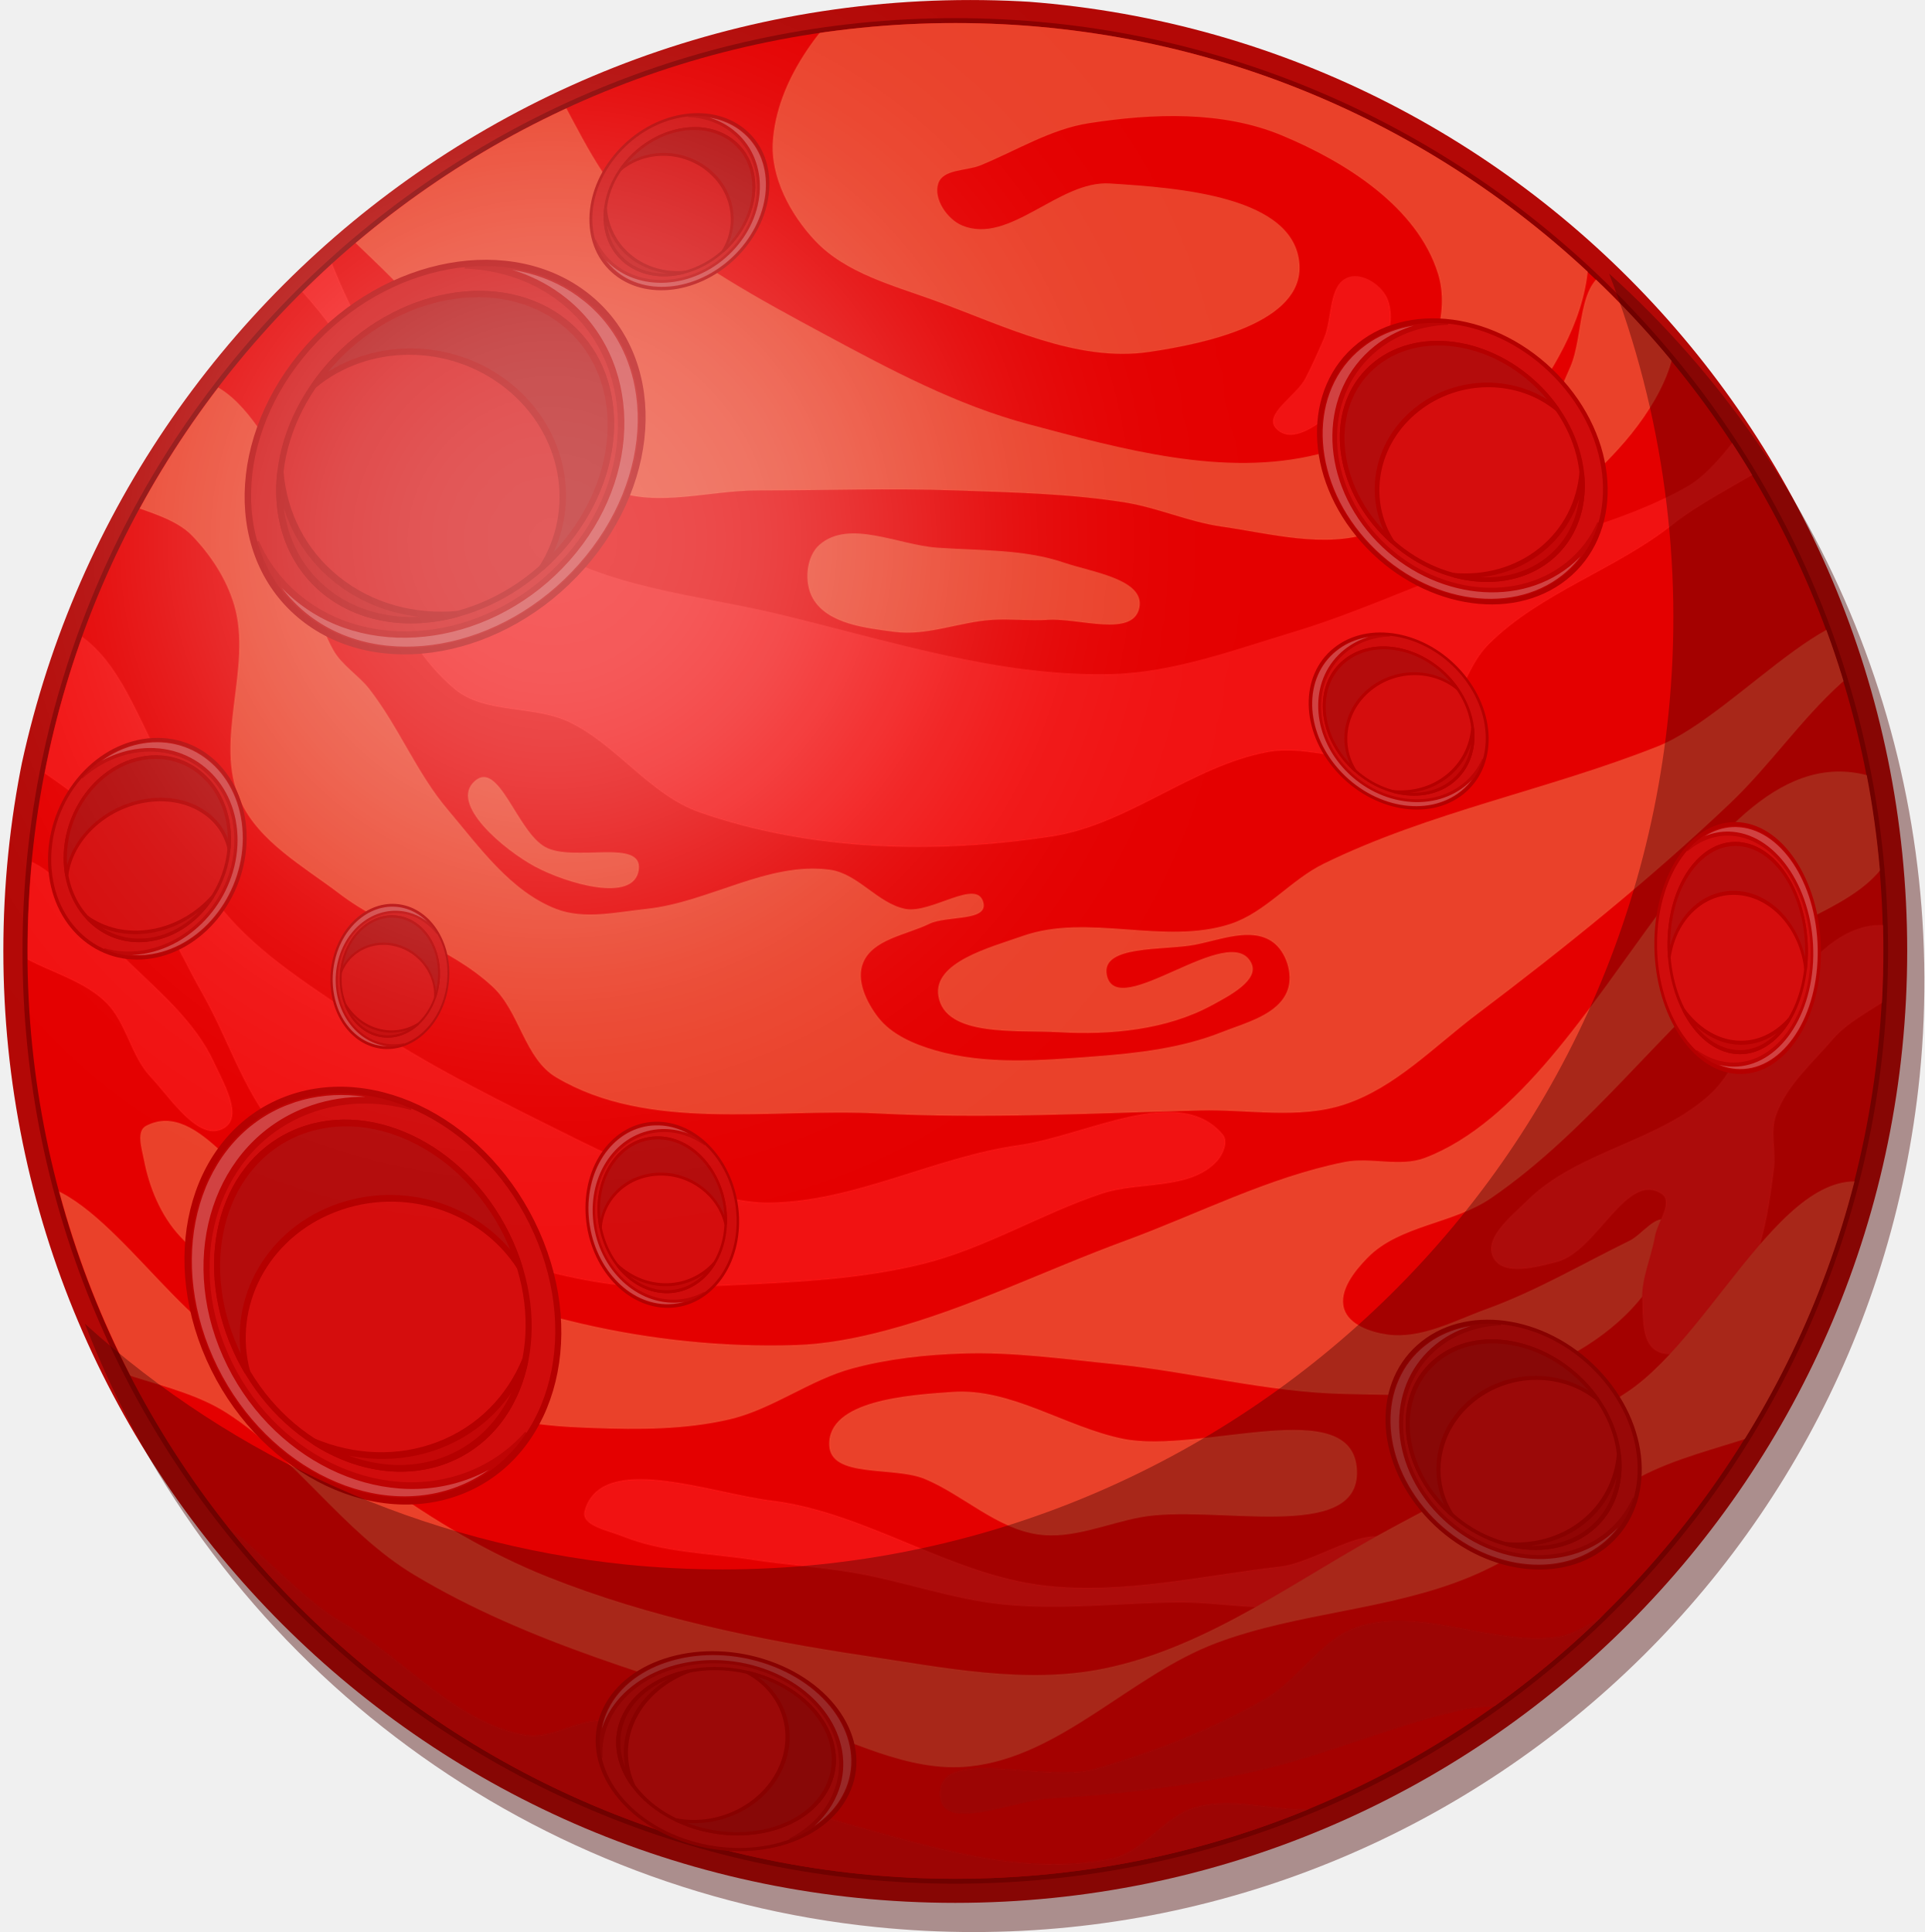
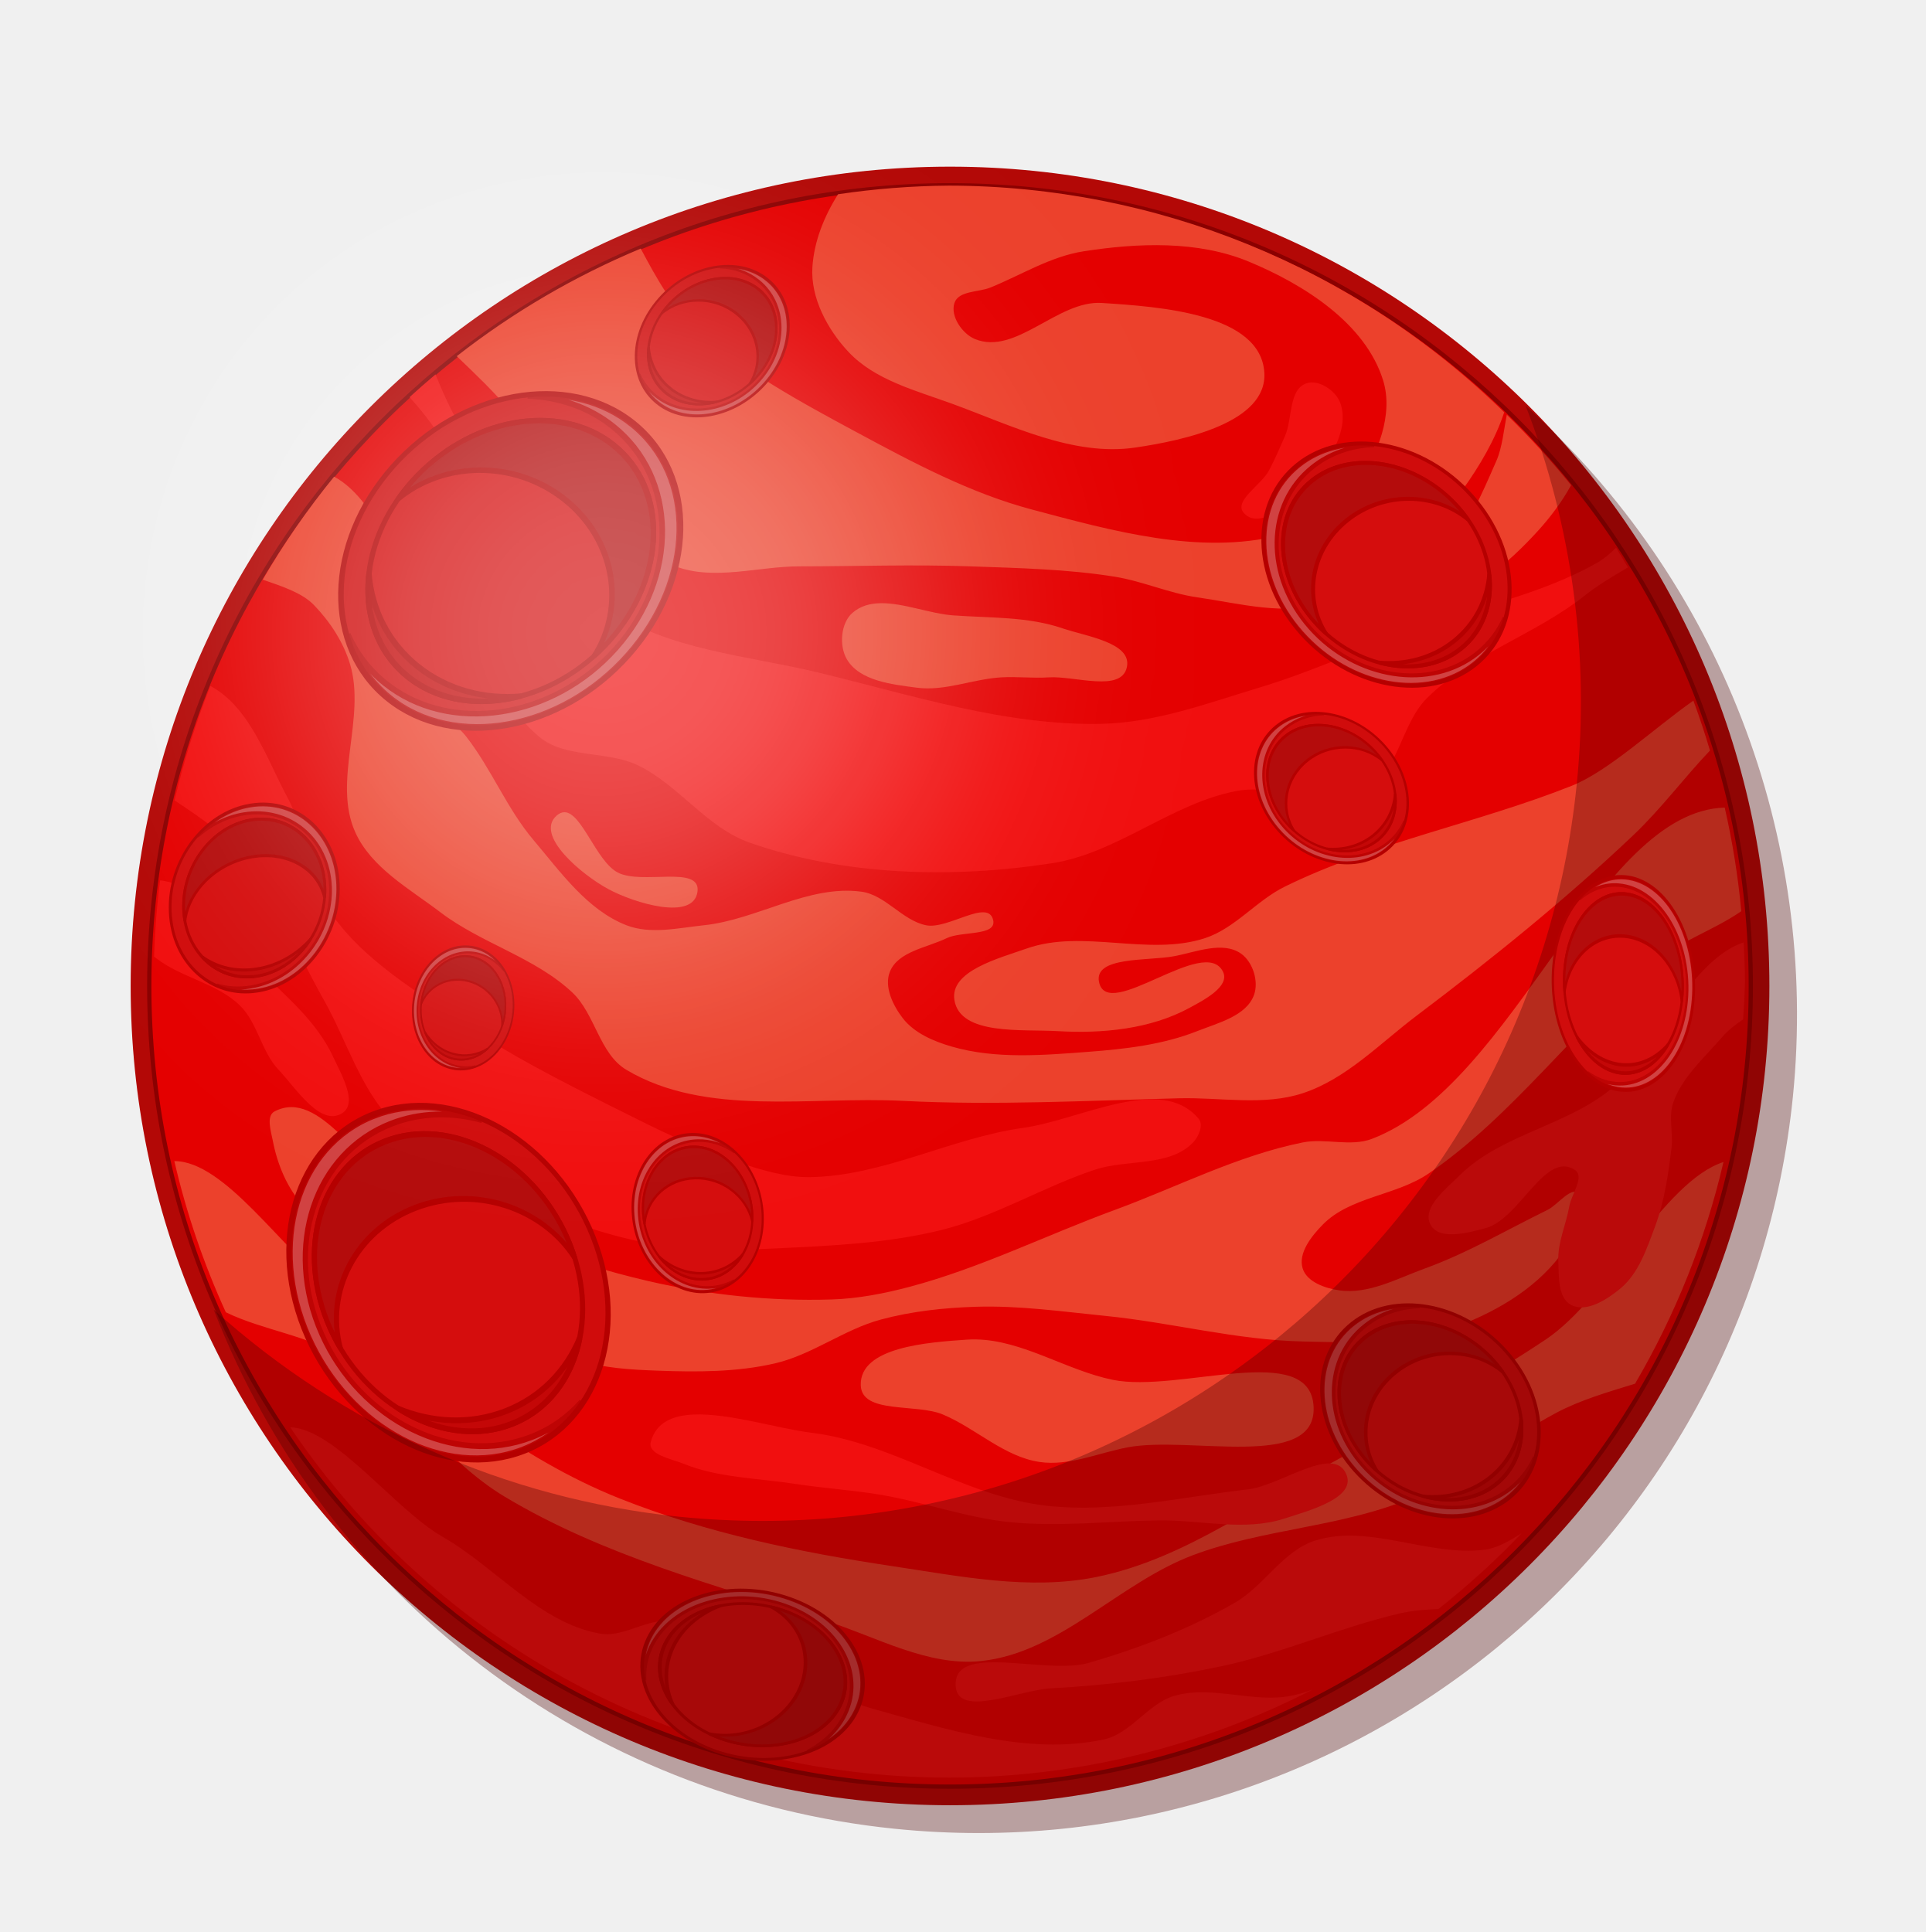
- <svg xmlns="http://www.w3.org/2000/svg" width="336.77mm" height="338.06mm" version="1.1" viewBox="0 0 336.774 338.061">
+ <svg xmlns="http://www.w3.org/2000/svg" width="379.66mm" height="380.97mm" version="1.1" viewBox="0 0 379.659 380.973">
  <defs>
-     <clipPath id="e">
-       <circle cx="-19372" cy="3462.9" r="2207.3" fill="#b20604" fill-opacity=".988" />
-     </clipPath>
-     <pattern id="h" width="945.98" height="981.071" patternTransform="translate(-1741.6 -219.77)" patternUnits="userSpaceOnUse">
-       <path d="m489.64 165.03c22.475 9.151 45.782-21.535 70-20 32.574 2.064 88.032 5.992 90 38.571 1.66 27.474-44.194 37.444-71.429 41.429-34.399 5.033-68.763-12.387-101.43-24.286-20.01-7.289-42.562-13.05-57.143-28.571-11.688-12.441-21.163-30.113-20-47.143 1.964-28.761 22.346-55.585 44.286-74.286 34.321-29.255 80.721-46.94 125.71-50 51.391-3.495 109.98 4.707 150 37.143 39.873 32.321 64.884 87.294 67.143 138.57 1.121 25.446-12.333 50.706-27.143 71.429-19.073 26.687-44.645 52.338-75.714 62.857-22.57 7.641-47.842 0.526-71.429-2.857-15.548-2.23-30.203-8.955-45.714-11.429-26.401-4.21-53.282-4.761-80-5.714-31.409-1.12-62.857 0-94.286 0-22.857 0-47.192 8.084-68.571 0-20.196-7.636-32.835-28.073-48.571-42.857-14.724-13.833-30.14-27.159-42.857-42.857-28.601-35.304-87.898-70.937-74.286-114.29 9.855-31.384 59.571-45.339 91.429-37.143 43.935 11.303 51.946 75.42 85.714 105.71 26.153 23.463 57.641 40.476 88.571 57.143 31.157 16.788 62.937 33.771 97.143 42.857 44.421 11.8 92.522 25.305 137.14 14.286 16.669-4.116 32.967-14.537 42.857-28.571 11.31-16.049 20.103-38.39 14.286-57.143-9.795-31.576-43.75-53.043-74.286-65.714-28.204-11.703-61.255-10.405-91.429-5.714-18.175 2.826-34.402 13.043-51.429 20-6.714 2.743-17.695 1.694-20 8.571-2.44 7.28 4.317 17.104 11.429 20z" fill="#ea412a" />
-       <path d="m503.93 352.17c-15.577 0.954-30.998 7.761-46.469 5.714-13.81-1.827-31.65-3.713-38.724-15.713-4.384-7.436-3.434-20.067 3.098-25.711 14.069-12.157 37.217 0.097 55.763 1.428 20.225 1.452 41.224 0.58 60.41 7.142 13.112 4.485 38.45 7.859 35.626 21.426-2.972 14.276-28.82 4.759-43.371 5.714-8.759 0.574-17.571-0.537-26.332 0z" fill="#ea412a" />
-       <path d="m742.47 299.31c14.819 16.001 44.215-12.408 58.861-28.568 16.019-17.675 32.848-44.685 24.784-67.135-3.838-10.684-18.685-20.805-29.43-17.141-15.568 5.308-12.022 30.629-18.588 45.709-4.402 10.109-8.832 20.226-13.941 29.997-6.642 12.704-31.426 26.621-21.686 37.139z" fill="#ea412a" />
-       <path d="m123.75 98.429c43.575-24.277 55.981 82.637 86.2 122.32 24.638 32.357 43.583 71.755 77.448 94.275 33.208 22.083 75.837 25.006 114.62 34.282 52.051 12.448 104.49 29.844 158 28.568 29.664-0.708 58.334-11.428 86.742-19.998 28.515-8.602 55.712-21.087 83.644-31.425 34.374-12.722 71.445-19.547 103.31-37.66 27.905-15.862 53.281-84.839 74.621-60.861 25.079 28.18-51.735 55.279-81.221 78.807-27.17 21.679-62.731 32.38-87.415 56.852-14.603 14.478-15.961 41.695-34.077 51.423-20.925 11.236-47.913-4.403-71.253 0-35.958 6.784-66.064 34.442-102.23 39.995-55.245 8.483-114.53 7.035-167.29-11.427-23.702-8.295-39.279-32.072-61.959-42.852-17.089-8.123-40.07-3.597-54.518-15.815-27.988-23.669-39.229-63.406-47.749-99.058-4.176-17.473 4.569-36.83-1.078-53.885-8.47-25.581-33.758-42.314-46.939-65.817-12.004-21.403-50.291-55.784-28.855-67.727z" fill="#f11212" />
-       <path d="m935.36 360.75c-21.37-36.4-76.485 35.849-115.71 51.429-52.069 20.679-108.26 31.072-158.57 55.714-15.777 7.727-27.585 23.121-44.286 28.571-31.288 10.21-67.533-5.233-98.572 5.714-15.452 5.45-42.682 12.407-40 28.571 3.255 19.618 37.29 15.982 57.143 17.143 24.619 1.439 51.198-1.066 72.857-12.857 7.99-4.35 22.551-11.819 18.572-20-10.034-20.625-63.844 28.158-68.572 5.714-3.011-14.294 27.071-11.595 41.429-14.286 12.178-2.282 27.021-8.575 37.143-1.429 6.521 4.604 9.884 15.36 7.143 22.857-4.265 11.662-19.885 15.423-31.429 20-18.926 7.504-39.698 9.898-60 11.429-25.185 1.899-51.45 4.153-75.714-2.857-10.044-2.902-20.746-7.446-27.143-15.714-5.444-7.036-10.468-17.463-7.143-25.714 4.548-11.287 20.484-13.253 31.429-18.571 8.272-4.019 27.756-1.033 25.714-10-2.756-12.108-24.976 5.341-37.143 2.857-13.147-2.684-22.418-16.768-35.714-18.571-29.431-3.991-57.606 15.459-87.143 18.571-14.207 1.497-29.543 5.179-42.857 0-21.674-8.431-36.401-29.395-51.429-47.143-14.681-17.337-23.198-39.208-37.143-57.143-5.171-6.651-13.016-11.227-17.143-18.571-15.282-27.202-9.414-63.396-25.714-90-9.857-16.089-22.601-37.328-41.429-38.571-22.15-1.463-54.684 16.377-54.286 38.571 0.388 21.657 39.241 20.132 54.286 35.714 8.906 9.224 16.349 20.566 20 32.857 8.819 29.685-9.874 64.628 2.857 92.857 8.864 19.654 29.981 31.235 47.143 44.286 22.622 17.203 52.123 24.849 72.857 44.286 12.722 11.926 15.006 33.953 30 42.857 44.085 26.179 101.65 14.52 152.86 17.143 50.888 2.606 101.92-0.13 152.86-1.429 22.87-0.583 46.856 4.34 68.572-2.857 24.072-7.978 42.617-27.579 62.857-42.857 41.558-31.369 82.242-64.146 120-100 18.816-17.867 33.59-39.764 52.857-57.143 8.84-7.974 34.599-11.162 28.571-21.429z" fill="#ea412a" />
-       <path d="m258.21 428.6c11.574-10.051 20.082 24.148 33.572 31.429 13.365 7.213 46.302-4.339 44.286 10.714-2.182 16.29-34.815 6.363-49.286-1.429-14.598-7.86-41.089-29.843-28.572-40.714z" fill="#ea412a" />
-       <path d="m398.12 628.67c40.428-0.495 78.149-21.656 118.19-27.274 32.055-4.498 76.171-29.849 96.975-5.051 2.887 3.442 0.075 9.886-3.03 13.132-13.046 13.635-36.651 9.169-54.548 15.152-28.821 9.635-55.353 26.038-84.853 33.335-29.599 7.322-60.456 8.669-90.914 10.102-20.184 0.949-40.626 1.979-60.609-1.01-22.872-3.421-45.408-10.098-66.67-19.193-30.106-12.878-61.84-26.203-84.853-49.497-18.228-18.451-25.665-45.078-38.386-67.68-14.565-25.879-26.142-53.641-43.436-77.782-24.298-33.916-99.557-54.285-83.843-92.934 7.88-19.379 43.743-13.038 62.63-4.041 23.111 11.01 32.35 40.069 44.447 62.629 11.081 20.666 11.612 46.587 25.254 65.66 17.105 23.915 43.48 39.869 67.68 56.569 28.291 19.523 59.148 35.158 89.904 50.508 21.719 10.84 43.54 21.932 66.67 29.294 12.774 4.066 25.992 8.245 39.396 8.081z" fill="#f11212" />
-       <path d="m19.311 489.26c-1.32-8.938 3.303-22.279 12.122-24.244 25.973-5.785 43.476 31.026 62.63 49.497 14.959 14.425 31.696 28.61 40.406 47.477 4.432 9.6 13.982 25.655 5.051 31.315-12.07 7.649-25.562-13.838-35.355-24.244-9.419-10.008-11.37-25.764-21.213-35.355-12.743-12.416-32.458-15.296-46.467-26.264-6.564-5.139-15.955-9.935-17.173-18.183z" fill="#f11212" />
-       <path d="m102.14 592.3c25.203-13.118 47.157 32.069 72.731 44.447 42.959 20.792 87.841 38.788 134.35 49.497 32.977 7.594 67.192 11.145 101.02 10.102 14.662-0.453 29.26-3.299 43.437-7.071 38.922-10.357 75.327-28.547 113.14-42.426 34.594-12.699 67.919-30.1 104.05-37.376 12.561-2.53 26.421 2.564 38.386-2.02 88.096-33.754 134.49-217.17 220.21-177.79 10.102 4.641 5.932 23.367 1.01 33.335-11.75 23.796-44.142 29.622-64.65 46.467-44.182 36.29-78.1 84.851-125.26 117.18-17.887 12.261-43.408 12.797-58.589 28.284-6.223 6.348-13.741 15.752-11.112 24.244 2.323 7.502 12.432 10.985 20.203 12.122 16.162 2.364 32.122-6.555 47.477-12.122 23.504-8.521 45.218-21.347 67.68-32.325 6.088-2.976 13.044-13.509 18.183-9.091 9.125 7.843-3.85 24.751-11.112 34.345-14.653 19.361-37.695 32.375-60.609 40.406-25.835 9.055-54.453 7.656-81.822 7.071-36.661-0.783-72.608-10.496-109.1-14.142-23.847-2.383-47.767-5.812-71.721-5.051-17.658 0.561-35.468 2.477-52.528 7.071-20.408 5.496-37.997 19.479-58.589 24.244-21.036 4.867-43.072 4.83-64.65 4.041-14.943-0.546-30.267-1.315-44.447-6.061-54.894-18.375-112.03-42.526-151.52-84.853-9.145-9.802-14.649-23.2-17.173-36.365-1.016-5.301-3.778-13.67 1.01-16.162z" fill="#ea412a" />
-       <path d="m741.57 654.93c-4.923-9.351 8.659-19.833 16.162-27.274 23.784-23.587 62.255-27.793 86.873-50.508 10.846-10.008 15.371-25.405 25.254-36.365 14.87-16.491 28.603-39.792 50.508-43.437 8.943-1.488 23.379 1.231 25.254 10.102 4.186 19.802-29.256 28.069-42.426 43.437-9.86 11.505-22.196 22.089-27.274 36.365-2.823 7.938 0.025 16.893-1.01 25.254-1.817 14.681-3.909 29.582-9.091 43.437-4.595 12.283-9.091 25.982-19.193 34.345-7.382 6.111-18.786 13.539-27.274 9.091-7.456-3.907-6.707-15.834-7.071-24.244-0.445-10.292 4.286-20.157 6.061-30.305 1.173-6.708 8.761-16.525 3.03-20.203-16.584-10.644-30.434 27.336-49.497 32.325-9.794 2.563-25.588 6.938-30.305-2.02z" fill="#f11212" />
-       <path d="m471.86 759.98c-14.819-6.245-44.932-0.089-45.457-16.162-0.695-21.255 37.373-23.781 58.589-25.254 27.87-1.935 53.442 16.62 80.812 22.223 36.622 7.498 109.68-22.202 111.12 15.152 1.351 35.109-68.525 15.63-103.04 22.223-16.094 3.075-32.275 10.456-48.487 8.081-19.668-2.881-35.22-18.544-53.538-26.264z" fill="#ea412a" />
-       <path d="m310.23 775.14c7.791-28.638 59.435-8.661 88.894-5.051 45.139 5.533 85.105 35.435 130.31 40.406 36.94 4.062 74.197-4.851 111.12-9.091 18.261-2.097 47.716-25.145 54.548-8.081 5.209 13.009-21.02 19.908-34.345 24.244-22.096 7.189-46.467 0.698-69.7 1.01-27.274 0.366-54.677 3.677-81.822 1.01-24.318-2.389-47.628-11.076-71.721-15.152-15.731-2.661-31.709-3.634-47.477-6.061-20.628-3.175-42.262-3.308-61.619-11.112-6.756-2.724-20.095-5.093-18.183-12.122z" fill="#f11212" />
-       <path d="m31.432 625.63c30.843-25.598 70.002 39.534 102.03 63.64 28.954 21.795 51.384 51.579 80.812 72.731 24.486 17.6 50.772 33.304 78.792 44.447 48.036 19.103 99.387 29.729 150.51 37.376 37.351 5.586 76.128 13.589 113.14 6.061 50.321-10.235 93.069-43.537 138.39-67.68 37.414-19.93 74.842-40.114 110.11-63.64 43.363-28.928 79.84-122.25 124.25-94.954 25.094 15.423 1.793 63.524-16.162 86.873-22.953 29.849-68.757 30.852-102.03 48.487-27.604 14.632-51.952 35.512-80.812 47.477-38.25 15.858-81.445 16.758-120.21 31.315-40.882 15.353-73.75 54.004-117.18 58.589-29.401 3.104-57.717-13.177-85.863-22.223-60.484-19.44-123.31-35.998-177.79-68.69-33.57-20.147-55.949-55.616-88.893-76.772-25.864-16.609-62.736-16.041-83.843-38.386-15.887-16.819-43.057-49.874-25.254-64.65z" fill="#ea412a" />
-       <path d="m478.93 910.5c-1.958-24.89 49.772-6.143 73.741-13.132 27.974-8.157 55.591-18.741 80.812-33.335 16.206-9.377 26.571-28.775 44.447-34.345 29.94-9.33 62.854 9.156 93.944 5.051 19.318-2.551 41.424-31.596 55.558-18.183 9.361 8.884-0.567 28.678-10.102 37.376-23.23 21.19-62.319 8.996-92.934 16.162-33.507 7.844-65.324 22.188-98.995 29.294-30.894 6.521-62.417 10.4-93.944 12.122-17.486 0.955-51.155 16.448-52.528-1.01z" fill="#d60707" />
-       <path d="m95.072 774.13c25.416-27.995 67.228 34.687 100.01 53.538 29.486 16.958 53.408 47.444 86.873 53.538 12.149 2.212 24.018-6.929 36.366-7.071 14.004-0.161 28.403 1.895 41.416 7.071 15.793 6.282 27.498 20.159 42.426 28.284 9.67 5.263 19.697 10.185 30.305 13.132 41.57 11.549 86.086 26.137 128.29 17.173 15.083-3.204 24.56-20.044 39.396-24.244 20.735-5.869 43.528 4.276 64.65 0 32.241-6.527 58.059-36.752 90.914-38.386 29.572-1.47 88.345-3.138 84.853 26.264-3.74 31.495-64.35-2.261-94.954 6.061-40.396 10.984-72.027 44.549-112.13 56.569-39.288 11.776-81.22 13.445-122.23 14.142-58.099 0.987-118.64 4.301-173.75-14.142-49.518-16.574-90.767-52.231-132.33-83.843-34.344-26.121-67.788-54.194-95.964-86.873-5.55-6.436-19.855-14.921-14.142-21.213z" fill="#d70707" />
-       <path d="m638.43 261.36c9.438 10.19 28.158-7.902 37.485-18.193 10.202-11.256 20.919-28.458 15.783-42.755-2.444-6.804-11.899-13.249-18.742-10.916-9.914 3.38-7.656 19.506-11.838 29.11-2.803 6.438-5.624 12.881-8.878 19.103-4.23 8.09-20.014 16.953-13.81 23.652z" fill="#f11313" />
-     </pattern>
-     <clipPath id="f">
-       <circle transform="matrix(.80699 0 0 .80699 160.48 431.7)" cx="-1754.3" cy="-176.21" r="545.71" fill="#840000" stroke="#2b0000" stroke-width="4" />
-     </clipPath>
-     <filter id="g" x="-.475" y="-.475" width="1.95" height="1.95" color-interpolation-filters="sRGB">
+     <filter id="a" x="-.475" y="-.475" width="1.95" height="1.95" color-interpolation-filters="sRGB">
      <feGaussianBlur stdDeviation="337.959" />
    </filter>
  </defs>
-   <g transform="translate(51.215 48.923)">
-     <g transform="matrix(.076943 0 0 .076943 1609.1 -145.53)" clip-path="url(#e)">
-       <circle cx="-19406" cy="3418.1" r="2164.9" fill="#b20604" fill-opacity=".988" />
-       <circle cx="-19406" cy="3418.1" r="2121.3" fill="#8b0000" fill-opacity=".988" />
-       <circle cx="-19406" cy="3418.1" r="2110.1" fill="#e40000" />
-       <rect transform="matrix(4.7915 0 0 4.7915 -13391 2030.9)" x="-1741.6" y="-219.77" width="945.98" height="981.07" clip-path="url(#f)" fill="url(#h)" />
-       <g transform="matrix(2.8075 -1.0827 1.4904 3.3534 -18902 2269.9)" stroke="#b50000">
+   <g transform="translate(72.657 70.38)">
+     <g transform="matrix(.94389 0 0 .94389 427.37 29.227)">
+       <circle cx="-331.3" cy="100.45" r="171.16" fill="#b20604" fill-opacity=".988" />
+       <circle cx="-331.3" cy="100.45" r="167.72" fill="#8b0000" fill-opacity=".988" />
+       <circle cx="-331.3" cy="100.45" r="166.83" fill="#e40000" />
+       <g transform="matrix(3.9207 0 0 3.9207 -2445.1 17.191)">
+         <path transform="matrix(.26458 0 0 .26458 0 87)" d="m2037.5-409.74a160.31 160.31 0 0 0 -22.334 1.736c-2.847 4.526-4.812 9.482-5.162 14.611-0.423 6.199 3.027 12.633 7.281 17.162 5.308 5.65 13.517 7.747 20.801 10.4 11.891 4.332 24.4 10.674 36.922 8.842 9.914-1.451 26.606-5.081 26.002-15.082-0.717-11.86-20.904-13.289-32.762-14.041-8.816-0.559-17.301 10.613-25.482 7.281-2.589-1.054-5.048-4.631-4.16-7.281 0.839-2.503 4.837-2.12 7.281-3.119 6.198-2.533 12.104-6.253 18.721-7.281 10.984-1.708 23.016-2.18 33.283 2.08 11.116 4.612 23.476 12.428 27.041 23.922 2.118 6.826-1.084 14.959-5.201 20.801-3.6 5.109-9.532 8.902-15.6 10.4-16.243 4.011-33.753-0.904-49.924-5.199-12.452-3.308-24.021-9.49-35.363-15.602-11.259-6.067-22.722-12.26-32.242-20.801-4.666-4.186-7.98-10.144-11.172-16.152a160.31 160.31 0 0 0 -37.047 21.676c3.919 3.754 7.803 7.445 10.777 11.117 4.63 5.715 10.242 10.566 15.602 15.602 5.729 5.382 10.328 12.82 17.68 15.6 7.783 2.943 16.642 0 24.963 0 11.441 0 22.889-0.408 34.322 0 9.726 0.347 19.511 0.547 29.121 2.08 5.646 0.9 10.981 3.348 16.641 4.16 8.586 1.232 17.786 3.823 26.002 1.041 11.31-3.829 20.619-13.166 27.562-22.881 3.315-4.638 6.437-9.902 8.26-15.42a160.31 160.31 0 0 0 -111.81 -45.652zm112.34 46.145c-0.621 3.123-0.931 6.587-2.072 9.209-1.602 3.68-3.215 7.363-5.074 10.92-2.418 4.625-11.44 9.689-7.894 13.518 5.394 5.825 16.096-4.516 21.428-10.398 2.341-2.583 4.72-5.719 6.551-9.07a160.31 160.31 0 0 0 -12.938 -14.178zm-236.16 12.473a160.31 160.31 0 0 0 -14.357 20.736c3.832 1.333 7.901 2.625 10.309 5.119 3.242 3.358 5.952 7.487 7.281 11.961 3.21 10.806-3.595 23.527 1.039 33.803 3.227 7.154 10.915 11.37 17.162 16.121 8.235 6.262 18.974 9.046 26.522 16.121 4.631 4.341 5.462 12.36 10.92 15.602 16.048 9.53 37.005 5.286 55.645 6.24 18.524 0.949 37.102-0.049 55.644-0.521 8.325-0.212 17.056 1.581 24.961-1.039 8.763-2.904 15.513-10.04 22.881-15.602 15.128-11.419 29.939-23.351 43.684-36.402 5.536-5.257 10.123-11.46 15.377-16.99a160.31 160.31 0 0 0 -3.34 -10.051c-8.038 5.643-17.061 14.199-24.518 17.16-18.954 7.528-39.409 11.311-57.725 20.281-5.743 2.813-10.042 8.416-16.121 10.4-11.39 3.717-24.584-1.903-35.883 2.082-5.625 1.984-15.537 4.516-14.561 10.4 1.185 7.141 13.576 5.818 20.803 6.24 8.962 0.524 18.637-0.389 26.522-4.682 2.909-1.583 8.209-4.301 6.76-7.279-3.652-7.508-23.24 10.25-24.961 2.08-1.096-5.203 9.854-4.222 15.08-5.201 4.433-0.831 9.837-3.121 13.522-0.52 2.374 1.676 3.598 5.591 2.6 8.32-1.553 4.245-7.239 5.615-11.441 7.281-6.89 2.732-14.45 3.603-21.84 4.16-9.168 0.691-18.73 1.511-27.562-1.041-3.656-1.056-7.552-2.711-9.881-5.721-1.982-2.561-3.81-6.356-2.6-9.359 1.656-4.109 7.455-4.826 11.44-6.762 3.011-1.463 10.104-0.374 9.361-3.639-1.003-4.407-9.092 1.943-13.522 1.039-4.786-0.977-8.16-6.104-13-6.76-10.713-1.453-20.971 5.627-31.723 6.76-5.172 0.545-10.755 1.885-15.602 0-7.89-3.069-13.25-10.7-18.721-17.16-5.344-6.311-8.445-14.274-13.522-20.803-1.882-2.421-4.738-4.086-6.24-6.76-5.563-9.902-3.426-23.077-9.359-32.762-2.831-4.621-6.322-10.396-11.033-12.855zm110.01 25.477c-2.094 0.04-4.017 0.555-5.617 1.938-2.378 2.055-2.725 6.652-1.129 9.359 2.575 4.368 9.07 5.056 14.098 5.721 5.632 0.745 11.246-1.733 16.916-2.08 3.189-0.195 6.397 0.209 9.586 0 5.297-0.347 14.705 3.117 15.787-2.08 1.028-4.939-8.196-6.166-12.969-7.799-6.984-2.389-14.628-2.073-21.99-2.602-4.641-0.333-10.075-2.545-14.682-2.457zm170.03 41.162c-25.668 0.737-42.225 55.673-71.018 66.705-4.356 1.669-9.4-0.184-13.973 0.736-13.151 2.648-25.282 8.983-37.875 13.605-13.764 5.053-27.017 11.673-41.186 15.443-5.16 1.373-10.475 2.409-15.812 2.574-12.313 0.38-24.767-0.913-36.772-3.678-16.93-3.899-33.268-10.449-48.906-18.018-9.31-4.506-17.302-20.955-26.477-16.18-1.743 0.907-0.737 3.953-0.367 5.883 0.919 4.793 2.923 9.67 6.252 13.238 14.375 15.408 35.175 24.2 55.158 30.889 5.162 1.728 10.74 2.008 16.18 2.207 7.855 0.287 15.876 0.301 23.533-1.471 7.496-1.734 13.899-6.825 21.328-8.826 6.21-1.673 12.693-2.37 19.121-2.574 8.72-0.277 17.426 0.972 26.107 1.84 13.282 1.327 26.369 4.862 39.715 5.146 9.963 0.213 20.381 0.724 29.785-2.572 8.341-2.924 16.728-7.661 22.062-14.709 2.643-3.493 7.367-9.649 4.045-12.504-1.871-1.608-4.403 2.227-6.619 3.311-8.177 3.996-16.081 8.666-24.637 11.768-5.59 2.026-11.4 5.272-17.283 4.412-2.829-0.414-6.508-1.681-7.354-4.412-0.957-3.091 1.78-6.515 4.045-8.826 5.526-5.638 14.817-5.833 21.328-10.297 17.167-11.768 29.512-29.444 45.596-42.654 5.032-4.133 12.022-6.45 17.359-10.17a160.31 160.31 0 0 0 -3.338 -20.867zm-233.67 0.932c-0.497 5e-3 -1.009 0.211-1.535 0.668-4.557 3.958 5.088 11.961 10.402 14.822 5.268 2.837 17.147 6.449 17.941 0.52 0.734-5.48-11.256-1.274-16.121-3.9-4.297-2.319-7.205-12.141-10.688-12.109zm-78.539 70.266a160.31 160.31 0 0 0 10.369 30.443c7.451 3.642 16.748 4.665 23.797 9.191 11.992 7.701 20.139 20.613 32.359 27.947 19.83 11.901 42.701 17.927 64.719 25.004 10.246 3.293 20.553 9.22 31.256 8.09 15.809-1.669 27.772-15.739 42.654-21.328 14.111-5.299 29.836-5.626 43.76-11.398 10.506-4.356 19.369-11.957 29.418-17.283 4.823-2.557 10.363-4.16 15.82-5.842a160.31 160.31 0 0 0 17.805 -44.641c-12.18 3.95-23.205 27.35-35.832 35.773-12.837 8.564-26.462 15.911-40.082 23.166-16.498 8.789-32.059 20.913-50.377 24.639-13.472 2.74-27.589-0.174-41.186-2.207-18.611-2.784-37.303-6.652-54.789-13.605-10.2-4.056-19.768-9.773-28.682-16.18-10.712-7.7-18.878-18.543-29.418-26.477-9.808-7.383-21.456-25.333-31.592-25.293zm161.45 35.91c-0.628-0.011-1.258 3e-3 -1.893 0.047-7.723 0.536-21.581 1.456-21.328 9.193 0.191 5.851 11.152 3.609 16.547 5.883 6.668 2.81 12.331 8.512 19.49 9.561 5.902 0.865 11.792-1.822 17.65-2.941 12.563-2.4 37.998 4.691 37.506-8.09-0.523-13.598-27.118-2.786-40.449-5.516-9.341-1.912-18.105-7.968-27.523-8.137z" fill="#ec412c" />
+         <path transform="matrix(.26458 0 0 .26458 0 87)" d="m1934.1-371.72a160.31 160.31 0 0 0 -5.211 4.576c3.423 3.889 6.669 7.849 8.268 12.678 2.056 6.208-1.127 13.255 0.393 19.615 3.102 12.978 7.192 27.444 17.381 36.061 5.259 4.448 13.625 2.801 19.846 5.758 8.256 3.924 13.927 12.578 22.555 15.598 19.204 6.721 40.788 7.248 60.898 4.16 13.166-2.022 24.125-12.089 37.215-14.559 8.496-1.603 18.32 4.09 25.937 0 6.595-3.541 7.089-13.449 12.404-18.719 8.986-8.909 21.932-12.805 31.822-20.697 2.269-1.81 5.322-3.68 8.617-5.598a160.31 160.31 0 0 0 -2.385 -3.969c-1.261 1.25-2.538 2.301-3.83 3.035-11.6 6.593-25.094 9.078-37.608 13.709-10.168 3.763-20.069 8.308-30.449 11.439-10.341 3.12-20.778 7.022-31.576 7.279-19.477 0.465-38.566-5.869-57.514-10.4-14.119-3.377-29.638-4.44-41.727-12.479-12.328-8.198-19.222-22.54-28.191-34.318-2.56-3.362-4.763-8.068-6.846-13.17zm176.36 1.617c-0.334 0.012-0.659 0.07-0.971 0.176-3.609 1.23-2.788 7.1-4.311 10.596-1.02 2.344-2.046 4.69-3.231 6.955-1.54 2.945-7.285 6.171-5.027 8.609 3.435 3.709 10.249-2.877 13.644-6.623 3.714-4.098 7.616-10.36 5.746-15.564-0.779-2.167-3.512-4.234-5.852-4.148zm-221.68 61.131a160.31 160.31 0 0 0 -7.217 23.041c5.548 3.686 11.089 7.469 14.254 11.887 6.296 8.788 10.511 18.894 15.812 28.314 4.631 8.228 7.337 17.922 13.973 24.639 8.377 8.48 19.929 13.33 30.889 18.018 7.74 3.311 15.944 5.741 24.27 6.986 7.274 1.088 14.715 0.715 22.062 0.369 11.087-0.521 22.321-1.012 33.096-3.678 10.738-2.656 20.397-8.627 30.889-12.135 6.515-2.178 15.106-0.552 19.856-5.516 1.13-1.182 2.155-3.528 1.103-4.781-7.573-9.027-23.632 0.202-35.301 1.84-14.575 2.045-28.306 9.748-43.023 9.928-4.88 0.06-9.69-1.461-14.34-2.941-8.42-2.68-16.363-6.718-24.27-10.664-11.196-5.588-22.43-11.28-32.728-18.387-8.809-6.079-18.41-11.886-24.637-20.592-4.966-6.943-5.16-16.379-9.193-23.902-4.279-7.981-7.591-18.178-15.494-22.426zm-10.137 39.15a160.31 160.31 0 0 0 -1.211 15.367c0.118 0.089 0.253 0.178 0.367 0.268 5.1 3.993 12.275 5.041 16.914 9.56 3.583 3.491 4.294 9.228 7.723 12.871 3.565 3.788 8.475 11.609 12.869 8.824 3.251-2.06-0.225-7.904-1.838-11.398-3.171-6.868-9.264-12.032-14.709-17.283-6.292-6.068-12.095-17.569-20.115-18.209zm318.88 12.486c-6.818 2.291-11.417 9.808-16.354 15.283-3.598 3.99-5.245 9.595-9.193 13.238-8.961 8.269-22.967 9.801-31.625 18.387-2.732 2.709-7.675 6.524-5.883 9.928 1.717 3.261 7.466 1.669 11.031 0.736 6.94-1.816 11.98-15.642 18.018-11.768 2.086 1.339-0.674 4.912-1.101 7.354-0.646 3.694-2.369 7.285-2.207 11.031 0.132 3.062-0.14 7.404 2.574 8.826 3.09 1.619 7.241-1.084 9.928-3.309 3.678-3.044 5.314-8.032 6.986-12.504 1.887-5.043 2.649-10.466 3.311-15.811 0.375-3.044-0.66-6.304 0.367-9.193 1.849-5.197 6.34-9.05 9.93-13.238 1.078-1.258 2.535-2.382 4.119-3.455a160.31 160.31 0 0 0 0.381 -7.602 160.31 160.31 0 0 0 -0.281 -7.904zm-211.41 95.086c-4.286 0.179-7.595 1.598-8.658 5.508-0.696 2.559 4.16 3.423 6.619 4.414 7.046 2.841 14.922 2.889 22.432 4.045 5.74 0.883 11.557 1.236 17.283 2.205 8.77 1.484 17.255 4.646 26.107 5.516 9.882 0.971 19.857-0.234 29.785-0.367 8.458-0.114 17.33 2.25 25.373-0.367 4.851-1.578 14.398-4.09 12.502-8.826-2.487-6.212-13.208 2.18-19.856 2.943-13.44 1.544-27.002 4.787-40.449 3.309-16.456-1.809-31.006-12.695-47.438-14.709-6.702-0.821-16.559-3.969-23.701-3.67zm-81.209 2.566c-0.021-8.8e-4 -0.041 3e-3 -0.062 2e-3a160.31 160.31 0 0 0 132.66 70.561 160.31 160.31 0 0 0 73.211 -17.727c-1.366 0.51-2.757 0.93-4.184 1.219-7.689 1.557-15.985-2.136-23.533 0-5.401 1.529-8.851 7.66-14.342 8.826-15.363 3.263-31.569-2.048-46.701-6.252-3.861-1.073-7.511-2.863-11.031-4.779-5.434-2.958-9.694-8.01-15.443-10.297-4.737-1.884-9.978-2.633-15.076-2.574-4.495 0.052-8.816 3.38-13.238 2.574-12.182-2.218-20.891-13.315-31.625-19.488-9.695-5.575-21.56-21.686-30.631-22.064zm247.92 21.346c-2.457 1.548-4.946 2.979-7.322 3.293-11.318 1.494-23.298-5.236-34.197-1.84-6.507 2.028-10.28 9.088-16.18 12.502-9.181 5.312-19.235 9.165-29.418 12.135-8.725 2.544-27.556-4.279-26.844 4.781 0.5 6.355 12.756 0.715 19.121 0.367 11.477-0.627 22.953-2.038 34.199-4.412 12.257-2.587 23.838-7.809 36.035-10.664 2.49-0.583 5.137-0.805 7.836-0.898a160.31 160.31 0 0 0 16.77 -15.264z" fill="#f10f0f" />
+       </g>
+       <g transform="matrix(.22198 -.085604 .11784 .26513 -291.49 9.6726)" stroke="#b50000">
        <circle transform="matrix(1.2895 0 0 1.2895 531.33 9.0409)" cx="-1045.7" cy="235.22" r="102.86" fill="#d00c0c" stroke-width="3.357" />
        <circle transform="matrix(1.0833 0 0 1.0833 315.71 57.541)" cx="-1045.7" cy="235.22" r="102.86" fill="#d50d0d" stroke-width="3.995" />
        <path d="m-817.16 200.94c-61.54 0-111.41 49.897-111.41 111.44 0 5.488 0.39 10.881 1.156 16.156 8.009-42.516 54.312-75.125 110.25-75.125 55.925 0 102.26 32.592 110.28 75.094 0.763-5.266 1.156-10.648 1.156-16.125 0-61.54-49.897-111.44-111.44-111.44z" fill="#b40c0c" stroke-width="4.329" />
        <path d="m-902.62 383.84c20.44 24.419 51.133 39.938 85.469 39.938s65.06-15.518 85.5-39.938c-22.412 18.5-52.476 29.812-85.5 29.812s-63.056-11.313-85.469-29.812z" fill="#c40707" stroke-width="4.329" />
        <path d="m-817.16 180.72c-72.698 0-131.62 58.958-131.62 131.66s58.927 131.62 131.62 131.62c23.394 0 45.368-6.112 64.406-16.812-16.244 6.757-34.219 10.531-53.125 10.531-72.586 0-131.44-55.347-131.44-123.59s58.852-123.56 131.44-123.56c27.22 0 52.493 7.77 73.469 21.094-22.898-19.286-52.468-30.938-84.75-30.938z" fill="#d15b5b" opacity=".679" stroke-width="4.329" />
      </g>
-       <g transform="matrix(-.73778 1.521 -2.0719 -.72839 -19883 6708.4)" stroke="#b50000">
+       <g transform="matrix(-.058332 .12026 -.16381 -.057589 -369.04 360.59)" stroke="#b50000">
        <circle transform="matrix(1.2895 0 0 1.2895 531.33 9.0409)" cx="-1045.7" cy="235.22" r="102.86" fill="#d00c0c" stroke-width="3.357" />
        <circle transform="matrix(1.0833 0 0 1.0833 315.71 57.541)" cx="-1045.7" cy="235.22" r="102.86" fill="#d50d0d" stroke-width="3.995" />
        <path d="m-817.16 200.94c-61.54 0-111.41 49.897-111.41 111.44 0 5.488 0.39 10.881 1.156 16.156 8.009-42.516 54.312-75.125 110.25-75.125 55.925 0 102.26 32.592 110.28 75.094 0.763-5.266 1.156-10.648 1.156-16.125 0-61.54-49.897-111.44-111.44-111.44z" fill="#b40c0c" stroke-width="4.329" />
        <path d="m-902.62 383.84c20.44 24.419 51.133 39.938 85.469 39.938s65.06-15.518 85.5-39.938c-22.412 18.5-52.476 29.812-85.5 29.812s-63.056-11.313-85.469-29.812z" fill="#c40707" stroke-width="4.329" />
        <path d="m-817.16 180.72c-72.698 0-131.62 58.958-131.62 131.66s58.927 131.62 131.62 131.62c23.394 0 45.368-6.112 64.406-16.812-16.244 6.757-34.219 10.531-53.125 10.531-72.586 0-131.44-55.347-131.44-123.59s58.852-123.56 131.44-123.56c27.22 0 52.493 7.77 73.469 21.094-22.898-19.286-52.468-30.938-84.75-30.938z" fill="#d15b5b" opacity=".679" stroke-width="4.329" />
      </g>
-       <g transform="matrix(1.2905 -.032833 .11891 1.5699 -19055 3501)" stroke="#b50000">
+       <g transform="matrix(.10203 -.0025959 .0094013 .12412 -303.58 107.01)" stroke="#b50000">
        <circle transform="matrix(1.2895 0 0 1.2895 531.33 9.0409)" cx="-1045.7" cy="235.22" r="102.86" fill="#d00c0c" stroke-width="3.357" />
        <circle transform="matrix(1.0833 0 0 1.0833 315.71 57.541)" cx="-1045.7" cy="235.22" r="102.86" fill="#d50d0d" stroke-width="3.995" />
        <path d="m-817.16 200.94c-61.54 0-111.41 49.897-111.41 111.44 0 5.488 0.39 10.881 1.156 16.156 8.009-42.516 54.312-75.125 110.25-75.125 55.925 0 102.26 32.592 110.28 75.094 0.763-5.266 1.156-10.648 1.156-16.125 0-61.54-49.897-111.44-111.44-111.44z" fill="#b40c0c" stroke-width="4.329" />
        <path d="m-902.62 383.84c20.44 24.419 51.133 39.938 85.469 39.938s65.06-15.518 85.5-39.938c-22.412 18.5-52.476 29.812-85.5 29.812s-63.056-11.313-85.469-29.812z" fill="#c40707" stroke-width="4.329" />
        <path d="m-817.16 180.72c-72.698 0-131.62 58.958-131.62 131.66s58.927 131.62 131.62 131.62c23.394 0 45.368-6.112 64.406-16.812-16.244 6.757-34.219 10.531-53.125 10.531-72.586 0-131.44-55.347-131.44-123.59s58.852-123.56 131.44-123.56c27.22 0 52.493 7.77 73.469 21.094-22.898-19.286-52.468-30.938-84.75-30.938z" fill="#d15b5b" opacity=".679" stroke-width="4.329" />
      </g>
-       <g transform="matrix(.96975 .26025 -.25769 1.1971 -19819 3314.9)" stroke="#b50000">
+       <g transform="matrix(.076672 .020577 -.020374 .094645 -363.99 92.289)" stroke="#b50000">
        <circle transform="matrix(1.2895 0 0 1.2895 531.33 9.0409)" cx="-1045.7" cy="235.22" r="102.86" fill="#d00c0c" stroke-width="3.357" />
        <circle transform="matrix(1.0833 0 0 1.0833 315.71 57.541)" cx="-1045.7" cy="235.22" r="102.86" fill="#d50d0d" stroke-width="3.995" />
        <path d="m-817.16 200.94c-61.54 0-111.41 49.897-111.41 111.44 0 5.488 0.39 10.881 1.156 16.156 8.009-42.516 54.312-75.125 110.25-75.125 55.925 0 102.26 32.592 110.28 75.094 0.763-5.266 1.156-10.648 1.156-16.125 0-61.54-49.897-111.44-111.44-111.44z" fill="#b40c0c" stroke-width="4.329" />
        <path d="m-902.62 383.84c20.44 24.419 51.133 39.938 85.469 39.938s65.06-15.518 85.5-39.938c-22.412 18.5-52.476 29.812-85.5 29.812s-63.056-11.313-85.469-29.812z" fill="#c40707" stroke-width="4.329" />
        <path d="m-817.16 180.72c-72.698 0-131.62 58.958-131.62 131.66s58.927 131.62 131.62 131.62c23.394 0 45.368-6.112 64.406-16.812-16.244 6.757-34.219 10.531-53.125 10.531-72.586 0-131.44-55.347-131.44-123.59s58.852-123.56 131.44-123.56c27.22 0 52.493 7.77 73.469 21.094-22.898-19.286-52.468-30.938-84.75-30.938z" fill="#d15b5b" opacity=".679" stroke-width="4.329" />
      </g>
-       <g transform="matrix(1.7034 -1.3628 1.764 1.9914 -17412 569.23)" stroke="#b50000">
+       <g transform="matrix(.13467 -.10775 .13947 .15744 -173.65 -124.79)" stroke="#b50000">
        <circle transform="matrix(1.2895 0 0 1.2895 531.33 9.0409)" cx="-1045.7" cy="235.22" r="102.86" fill="#d00c0c" stroke-width="3.357" />
        <circle transform="matrix(1.0833 0 0 1.0833 315.71 57.541)" cx="-1045.7" cy="235.22" r="102.86" fill="#d50d0d" stroke-width="3.995" />
        <path d="m-817.16 200.94c-61.54 0-111.41 49.897-111.41 111.44 0 5.488 0.39 10.881 1.156 16.156 8.009-42.516 54.312-75.125 110.25-75.125 55.925 0 102.26 32.592 110.28 75.094 0.763-5.266 1.156-10.648 1.156-16.125 0-61.54-49.897-111.44-111.44-111.44z" fill="#b40c0c" stroke-width="4.329" />
        <path d="m-902.62 383.84c20.44 24.419 51.133 39.938 85.469 39.938s65.06-15.518 85.5-39.938c-22.412 18.5-52.476 29.812-85.5 29.812s-63.056-11.313-85.469-29.812z" fill="#c40707" stroke-width="4.329" />
        <path d="m-817.16 180.72c-72.698 0-131.62 58.958-131.62 131.66s58.927 131.62 131.62 131.62c23.394 0 45.368-6.112 64.406-16.812-16.244 6.757-34.219 10.531-53.125 10.531-72.586 0-131.44-55.347-131.44-123.59s58.852-123.56 131.44-123.56c27.22 0 52.493 7.77 73.469 21.094-22.898-19.286-52.468-30.938-84.75-30.938z" fill="#d15b5b" opacity=".679" stroke-width="4.329" />
      </g>
-       <g transform="matrix(-2.3496 -1.8798 -2.4333 2.7469 -21726 -98.967)" stroke="#b50000">
+       <g transform="matrix(-.18577 -.14863 -.19239 .21718 -514.76 -177.62)" stroke="#b50000">
        <circle transform="matrix(1.2895 0 0 1.2895 531.33 9.0409)" cx="-1045.7" cy="235.22" r="102.86" fill="#d00c0c" stroke-width="3.357" />
        <circle transform="matrix(1.0833 0 0 1.0833 315.71 57.541)" cx="-1045.7" cy="235.22" r="102.86" fill="#d50d0d" stroke-width="3.995" />
        <path d="m-817.16 200.94c-61.54 0-111.41 49.897-111.41 111.44 0 5.488 0.39 10.881 1.156 16.156 8.009-42.516 54.312-75.125 110.25-75.125 55.925 0 102.26 32.592 110.28 75.094 0.763-5.266 1.156-10.648 1.156-16.125 0-61.54-49.897-111.44-111.44-111.44z" fill="#b40c0c" stroke-width="4.329" />
        <path d="m-902.62 383.84c20.44 24.419 51.133 39.938 85.469 39.938s65.06-15.518 85.5-39.938c-22.412 18.5-52.476 29.812-85.5 29.812s-63.056-11.313-85.469-29.812z" fill="#c40707" stroke-width="4.329" />
        <path d="m-817.16 180.72c-72.698 0-131.62 58.958-131.62 131.66s58.927 131.62 131.62 131.62c23.394 0 45.368-6.112 64.406-16.812-16.244 6.757-34.219 10.531-53.125 10.531-72.586 0-131.44-55.347-131.44-123.59s58.852-123.56 131.44-123.56c27.22 0 52.493 7.77 73.469 21.094-22.898-19.286-52.468-30.938-84.75-30.938z" fill="#d15b5b" opacity=".679" stroke-width="4.329" />
      </g>
-       <g transform="matrix(1.0547 -.8438 1.0922 1.233 -17877 1820.7)" stroke="#b50000">
+       <g transform="matrix(.083389 -.066714 .086357 .097488 -210.45 -25.85)" stroke="#b50000">
        <circle transform="matrix(1.2895 0 0 1.2895 531.33 9.0409)" cx="-1045.7" cy="235.22" r="102.86" fill="#d00c0c" stroke-width="3.357" />
        <circle transform="matrix(1.0833 0 0 1.0833 315.71 57.541)" cx="-1045.7" cy="235.22" r="102.86" fill="#d50d0d" stroke-width="3.995" />
        <path d="m-817.16 200.94c-61.54 0-111.41 49.897-111.41 111.44 0 5.488 0.39 10.881 1.156 16.156 8.009-42.516 54.312-75.125 110.25-75.125 55.925 0 102.26 32.592 110.28 75.094 0.763-5.266 1.156-10.648 1.156-16.125 0-61.54-49.897-111.44-111.44-111.44z" fill="#b40c0c" stroke-width="4.329" />
        <path d="m-902.62 383.84c20.44 24.419 51.133 39.938 85.469 39.938s65.06-15.518 85.5-39.938c-22.412 18.5-52.476 29.812-85.5 29.812s-63.056-11.313-85.469-29.812z" fill="#c40707" stroke-width="4.329" />
        <path d="m-817.16 180.72c-72.698 0-131.62 58.958-131.62 131.66s58.927 131.62 131.62 131.62c23.394 0 45.368-6.112 64.406-16.812-16.244 6.757-34.219 10.531-53.125 10.531-72.586 0-131.44-55.347-131.44-123.59s58.852-123.56 131.44-123.56c27.22 0 52.493 7.77 73.469 21.094-22.898-19.286-52.468-30.938-84.75-30.938z" fill="#d15b5b" opacity=".679" stroke-width="4.329" />
      </g>
-       <g transform="matrix(-1.0547 -.8438 -1.0922 1.233 -20554 639.67)" stroke="#b50000">
+       <g transform="matrix(-.083389 -.066714 -.086357 .097488 -422.13 -119.22)" stroke="#b50000">
        <circle transform="matrix(1.2895 0 0 1.2895 531.33 9.0409)" cx="-1045.7" cy="235.22" r="102.86" fill="#d00c0c" stroke-width="3.357" />
        <circle transform="matrix(1.0833 0 0 1.0833 315.71 57.541)" cx="-1045.7" cy="235.22" r="102.86" fill="#d50d0d" stroke-width="3.995" />
        <path d="m-817.16 200.94c-61.54 0-111.41 49.897-111.41 111.44 0 5.488 0.39 10.881 1.156 16.156 8.009-42.516 54.312-75.125 110.25-75.125 55.925 0 102.26 32.592 110.28 75.094 0.763-5.266 1.156-10.648 1.156-16.125 0-61.54-49.897-111.44-111.44-111.44z" fill="#b40c0c" stroke-width="4.329" />
        <path d="m-902.62 383.84c20.44 24.419 51.133 39.938 85.469 39.938s65.06-15.518 85.5-39.938c-22.412 18.5-52.476 29.812-85.5 29.812s-63.056-11.313-85.469-29.812z" fill="#c40707" stroke-width="4.329" />
        <path d="m-817.16 180.72c-72.698 0-131.62 58.958-131.62 131.66s58.927 131.62 131.62 131.62c23.394 0 45.368-6.112 64.406-16.812-16.244 6.757-34.219 10.531-53.125 10.531-72.586 0-131.44-55.347-131.44-123.59s58.852-123.56 131.44-123.56c27.22 0 52.493 7.77 73.469 21.094-22.898-19.286-52.468-30.938-84.75-30.938z" fill="#d15b5b" opacity=".679" stroke-width="4.329" />
      </g>
-       <g transform="matrix(-1.6736 .27667 .080159 1.8495 -22636 2834.1)" stroke="#b50000">
+       <g transform="matrix(-.13232 .021874 .0063377 .14623 -586.74 54.275)" stroke="#b50000">
        <circle transform="matrix(1.2895 0 0 1.2895 531.33 9.0409)" cx="-1045.7" cy="235.22" r="102.86" fill="#d00c0c" stroke-width="3.357" />
        <circle transform="matrix(1.0833 0 0 1.0833 315.71 57.541)" cx="-1045.7" cy="235.22" r="102.86" fill="#d50d0d" stroke-width="3.995" />
        <path d="m-817.16 200.94c-61.54 0-111.41 49.897-111.41 111.44 0 5.488 0.39 10.881 1.156 16.156 8.009-42.516 54.312-75.125 110.25-75.125 55.925 0 102.26 32.592 110.28 75.094 0.763-5.266 1.156-10.648 1.156-16.125 0-61.54-49.897-111.44-111.44-111.44z" fill="#b40c0c" stroke-width="4.329" />
        <path d="m-902.62 383.84c20.44 24.419 51.133 39.938 85.469 39.938s65.06-15.518 85.5-39.938c-22.412 18.5-52.476 29.812-85.5 29.812s-63.056-11.313-85.469-29.812z" fill="#c40707" stroke-width="4.329" />
        <path d="m-817.16 180.72c-72.698 0-131.62 58.958-131.62 131.66s58.927 131.62 131.62 131.62c23.394 0 45.368-6.112 64.406-16.812-16.244 6.757-34.219 10.531-53.125 10.531-72.586 0-131.44-55.347-131.44-123.59s58.852-123.56 131.44-123.56c27.22 0 52.493 7.77 73.469 21.094-22.898-19.286-52.468-30.938-84.75-30.938z" fill="#d15b5b" opacity=".679" stroke-width="4.329" />
      </g>
-       <g transform="matrix(1.5015 -1.1903 1.555 1.7394 -17395 3025)" stroke="#b50000">
+       <g transform="matrix(.11872 -.094111 .12294 .13752 -172.34 69.369)" stroke="#b50000">
        <circle transform="matrix(1.2895 0 0 1.2895 531.33 9.0409)" cx="-1045.7" cy="235.22" r="102.86" fill="#d00c0c" stroke-width="3.357" />
        <circle transform="matrix(1.0833 0 0 1.0833 315.71 57.541)" cx="-1045.7" cy="235.22" r="102.86" fill="#d50d0d" stroke-width="3.995" />
        <path d="m-817.16 200.94c-61.54 0-111.41 49.897-111.41 111.44 0 5.488 0.39 10.881 1.156 16.156 8.009-42.516 54.312-75.125 110.25-75.125 55.925 0 102.26 32.592 110.28 75.094 0.763-5.266 1.156-10.648 1.156-16.125 0-61.54-49.897-111.44-111.44-111.44z" fill="#b40c0c" stroke-width="4.329" />
        <path d="m-902.62 383.84c20.44 24.419 51.133 39.938 85.469 39.938s65.06-15.518 85.5-39.938c-22.412 18.5-52.476 29.812-85.5 29.812s-63.056-11.313-85.469-29.812z" fill="#c40707" stroke-width="4.329" />
        <path d="m-817.16 180.72c-72.698 0-131.62 58.958-131.62 131.66s58.927 131.62 131.62 131.62c23.394 0 45.368-6.112 64.406-16.812-16.244 6.757-34.219 10.531-53.125 10.531-72.586 0-131.44-55.347-131.44-123.59s58.852-123.56 131.44-123.56c27.22 0 52.493 7.77 73.469 21.094-22.898-19.286-52.468-30.938-84.75-30.938z" fill="#d15b5b" opacity=".679" stroke-width="4.329" />
      </g>
-       <path d="m-17919 1877.9a2164.9 2164.9 0 0 1 135.06 1000.3 2164.9 2164.9 0 0 1 -2372.3 1935.3 2164.9 2164.9 0 0 1 -1229.1 -547.34 2164.9 2164.9 0 0 0 1800.3 1372 2164.9 2164.9 0 0 0 2372.3 -1935.3 2164.9 2164.9 0 0 0 -706.17 -1825z" fill="#4a0302" fill-opacity=".988" opacity=".415" />
-       <g transform="matrix(-1.405 -.12049 -.03422 2.1219 -18764 2650.3)" stroke="#b50000">
+       <path d="m-211.06-20.768a171.16 171.16 0 0 1 10.678 79.086 171.16 171.16 0 0 1 -187.56 153.01 171.16 171.16 0 0 1 -97.181 -43.275 171.16 171.16 0 0 0 142.34 108.48 171.16 171.16 0 0 0 187.56 -153.01 171.16 171.16 0 0 0 -55.833 -144.29z" fill="#4b0101" fill-opacity=".89" opacity=".375" />
+       <circle transform="matrix(.079064 0 0 .079064 1203 -169.8)" cx="-20323" cy="2483.8" r="853.43" fill="#fff" fill-opacity=".988" filter="url(#a)" opacity=".329" />
+       <g transform="matrix(-.11108 -.0095267 -.0027056 .16776 -280.56 39.745)" stroke="#b50000">
        <circle transform="matrix(1.2895 0 0 1.2895 531.33 9.0409)" cx="-1045.7" cy="235.22" r="102.86" fill="#d00c0c" stroke-width="3.357" />
        <circle transform="matrix(1.0833 0 0 1.0833 315.71 57.541)" cx="-1045.7" cy="235.22" r="102.86" fill="#d50d0d" stroke-width="3.995" />
        <path d="m-817.16 200.94c-61.54 0-111.41 49.897-111.41 111.44 0 5.488 0.39 10.881 1.156 16.156 8.009-42.516 54.312-75.125 110.25-75.125 55.925 0 102.26 32.592 110.28 75.094 0.763-5.266 1.156-10.648 1.156-16.125 0-61.54-49.897-111.44-111.44-111.44z" fill="#b40c0c" stroke-width="4.329" />
        <path d="m-902.62 383.84c20.44 24.419 51.133 39.938 85.469 39.938s65.06-15.518 85.5-39.938c-22.412 18.5-52.476 29.812-85.5 29.812s-63.056-11.313-85.469-29.812z" fill="#c40707" stroke-width="4.329" />
        <path d="m-817.16 180.72c-72.698 0-131.62 58.958-131.62 131.66s58.927 131.62 131.62 131.62c23.394 0 45.368-6.112 64.406-16.812-16.244 6.757-34.219 10.531-53.125 10.531-72.586 0-131.44-55.347-131.44-123.59s58.852-123.56 131.44-123.56c27.22 0 52.493 7.77 73.469 21.094-22.898-19.286-52.468-30.938-84.75-30.938z" fill="#d15b5b" opacity=".679" stroke-width="4.329" />
      </g>
-       <circle cx="-20323" cy="2483.8" r="853.43" fill="#fff" fill-opacity=".988" filter="url(#g)" opacity=".329" />
    </g>
  </g>
</svg>
